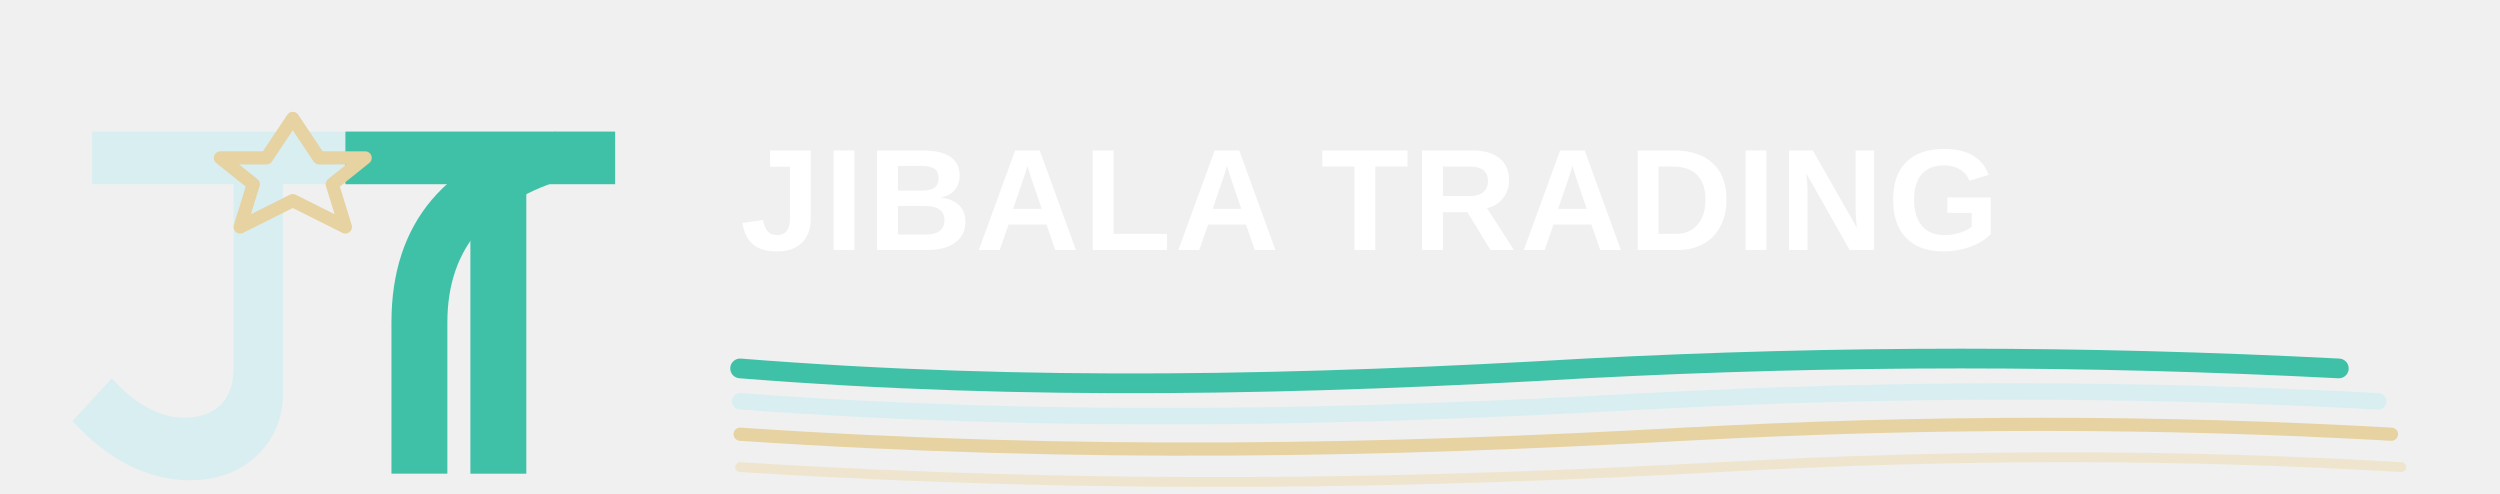
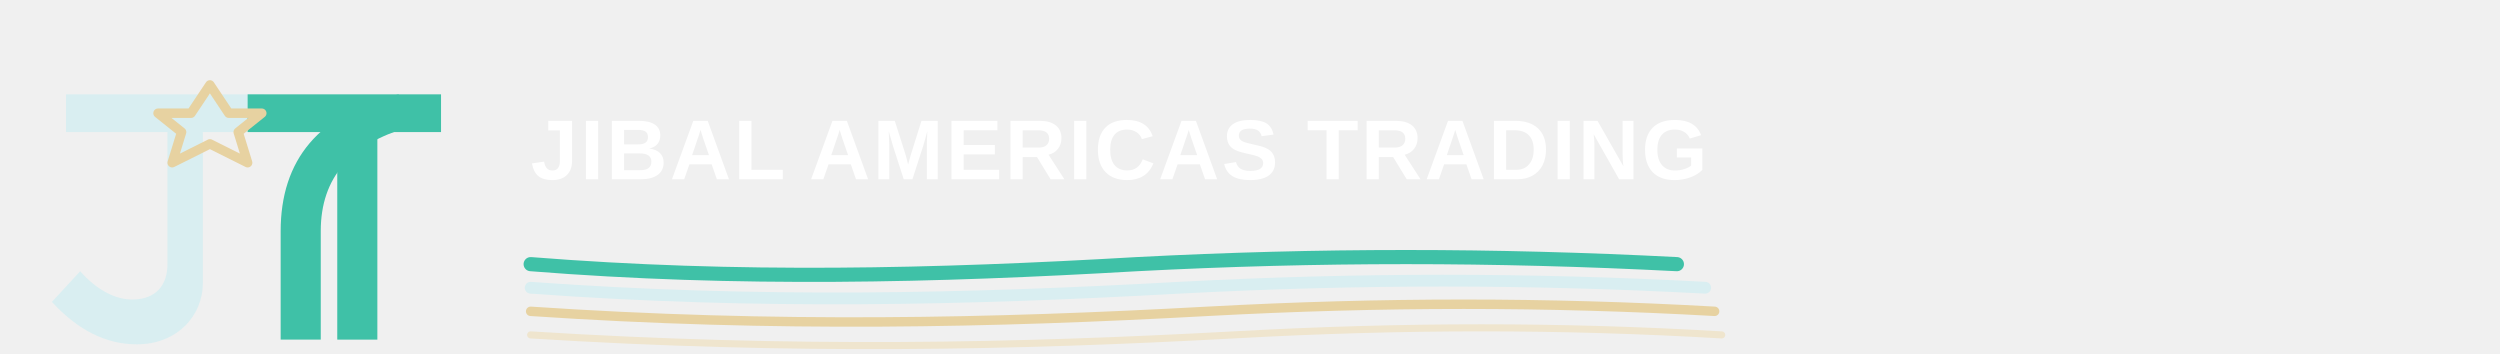
- <svg xmlns="http://www.w3.org/2000/svg" width="760" height="150" viewBox="0 0 760 150" fill="none">
+ <svg xmlns="http://www.w3.org/2000/svg" width="1060" height="150" viewBox="0 0 1060 150" fill="none">
  <g transform="translate(10 18)">
    <path d="M18 22H102V38H76V102C76 116 65 128 48 128C35 128 23 122 12 110L24 97C31 105 39 109 46 109C56 109 61 103 61 94V38H18V22Z" fill="#D9EEF1" />
    <path d="M95 22H177V38H150V126H133V38H95V22Z" fill="#3FC1A7" />
    <path d="M126 126H109V80C109 50 125 30 159 22L163 36C139 43 126 57 126 80V126Z" fill="#3FC1A7" />
    <path d="M79 18L87 30H101L91 38L95 51L79 43L63 51L67 38L57 30H71L79 18Z" fill="none" stroke="#E7D2A1" stroke-width="4" stroke-linejoin="round" />
  </g>
  <g transform="translate(225 24)">
-     <text x="0" y="52" fill="#FFFFFF" font-family="Arial, Helvetica, sans-serif" font-size="44" font-weight="800" letter-spacing="1">
-       JIBALA TRADING
+     <text x="0" y="52" fill="#FFFFFF" font-family="Arial, Helvetica, sans-serif" font-size="36" font-weight="800" letter-spacing="1">
+       JIBAL AMERICAS TRADING
    </text>
    <path d="M0 88c88 7 171 5 257 0 77-4 151-4 229 0" stroke="#3FC1A7" stroke-width="6" fill="none" stroke-linecap="round" />
    <path d="M0 98c96 7 185 5 275 0 76-4 148-4 223 0" stroke="#D9EEF1" stroke-width="5" fill="none" stroke-linecap="round" />
    <path d="M0 108c104 7 196 5 287 0 74-4 144-4 215 0" stroke="#E7D2A1" stroke-width="4" fill="none" stroke-linecap="round" />
    <path d="M0 118c112 7 206 5 298 0 72-4 139-4 207 0" stroke="#EFE5CE" stroke-width="3" fill="none" stroke-linecap="round" />
  </g>
</svg>
